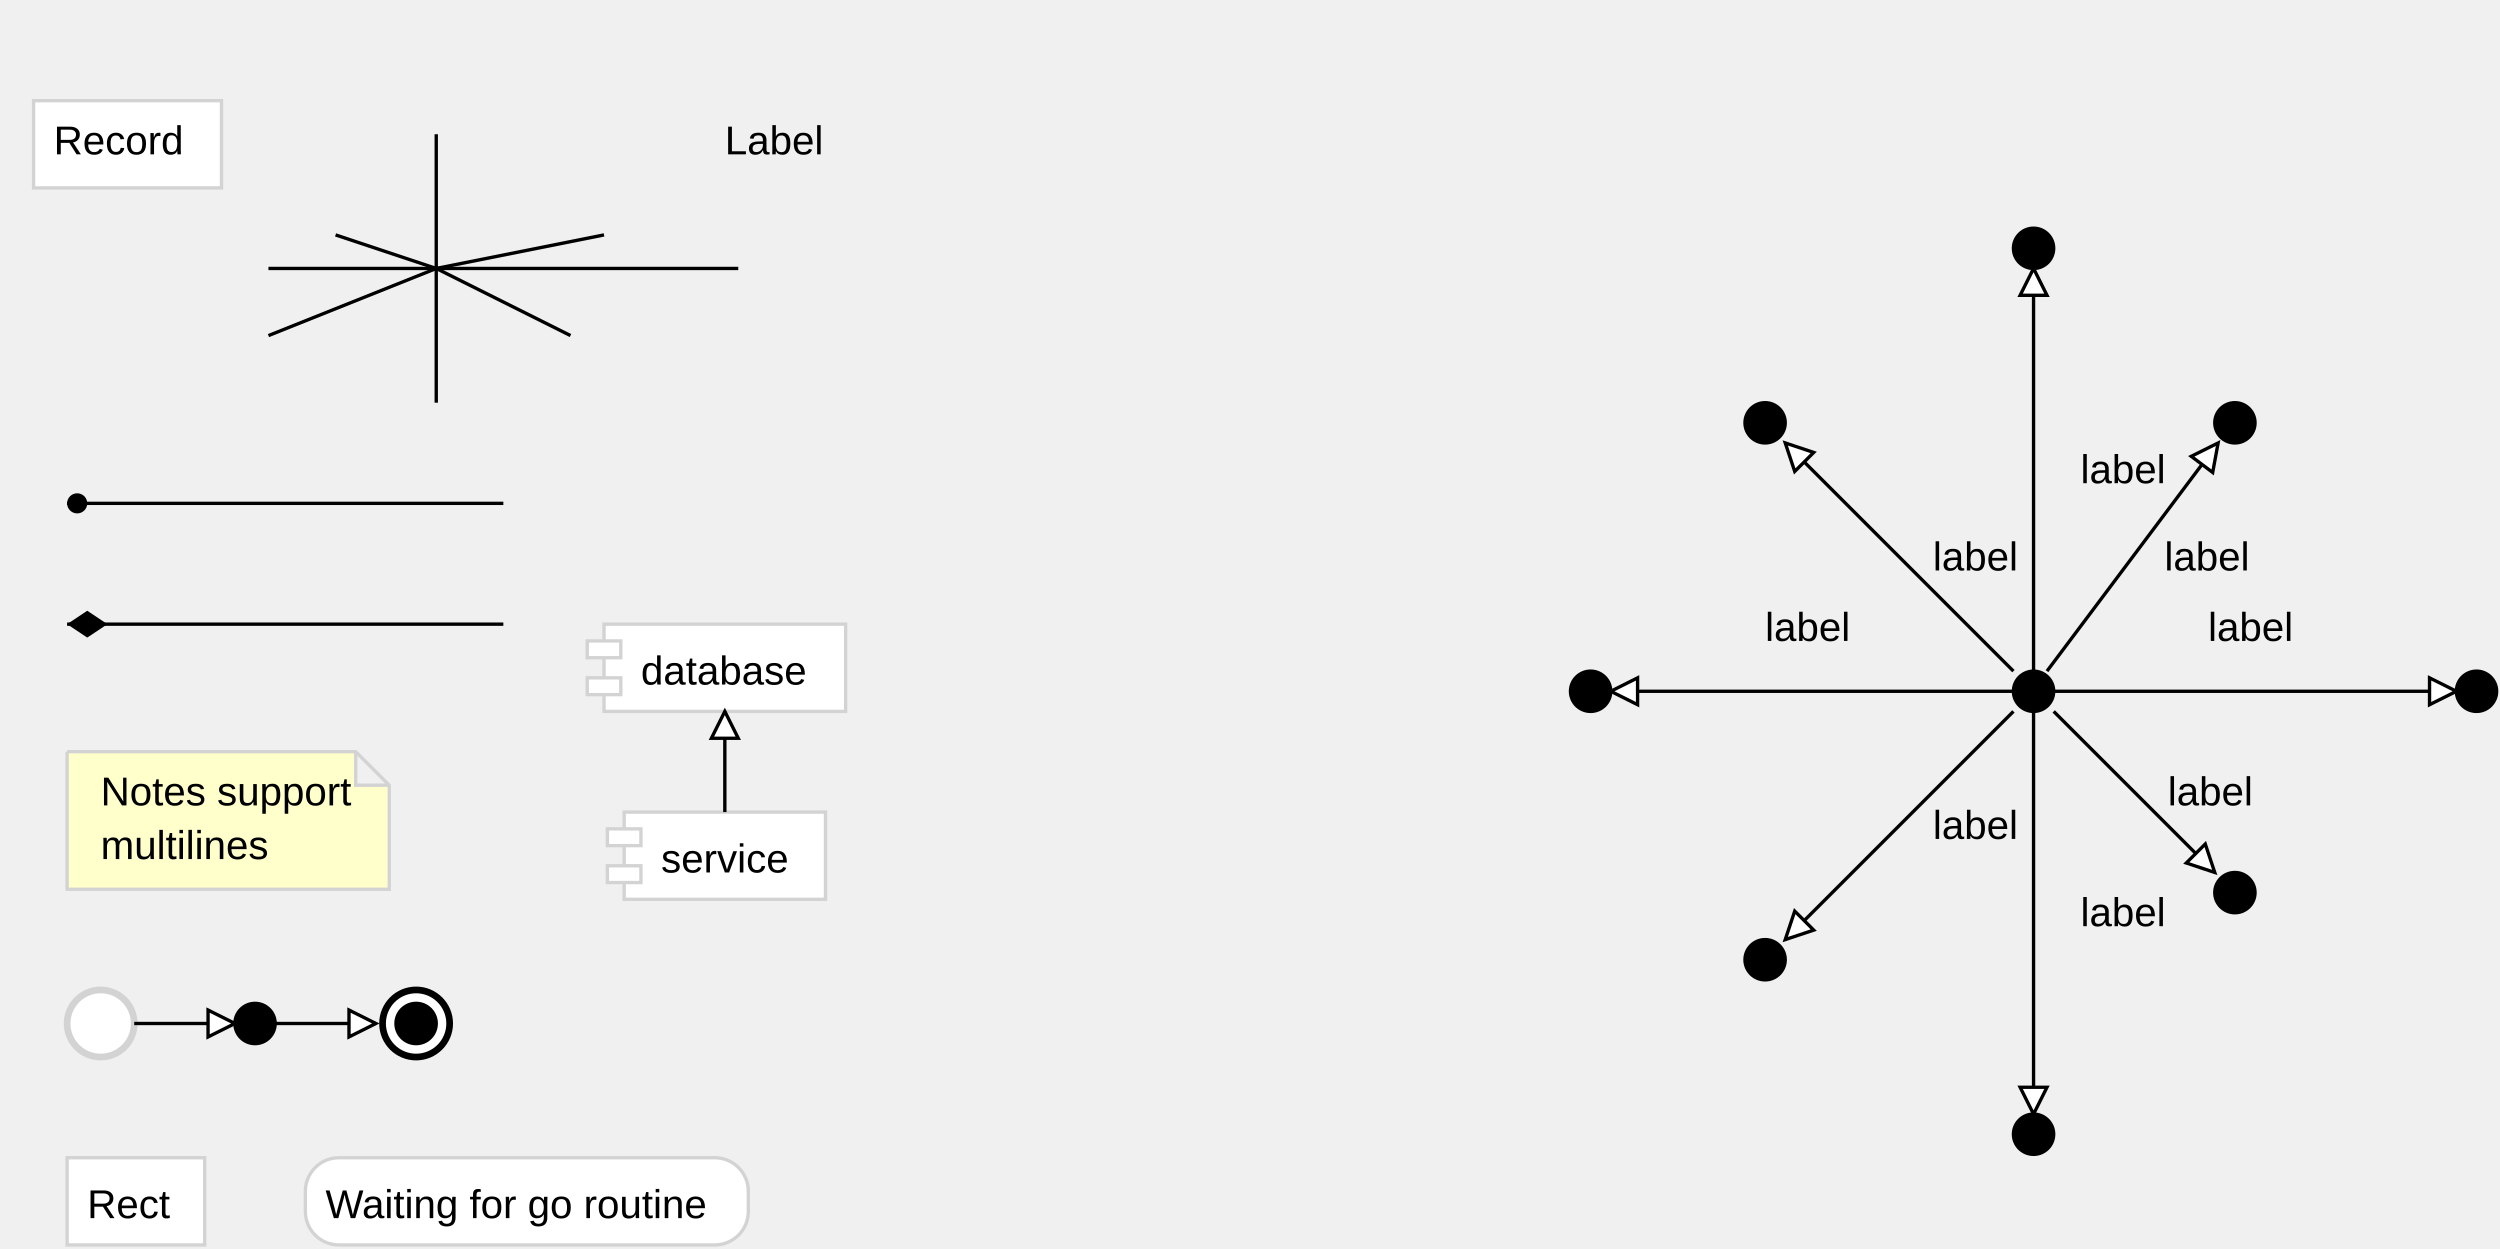
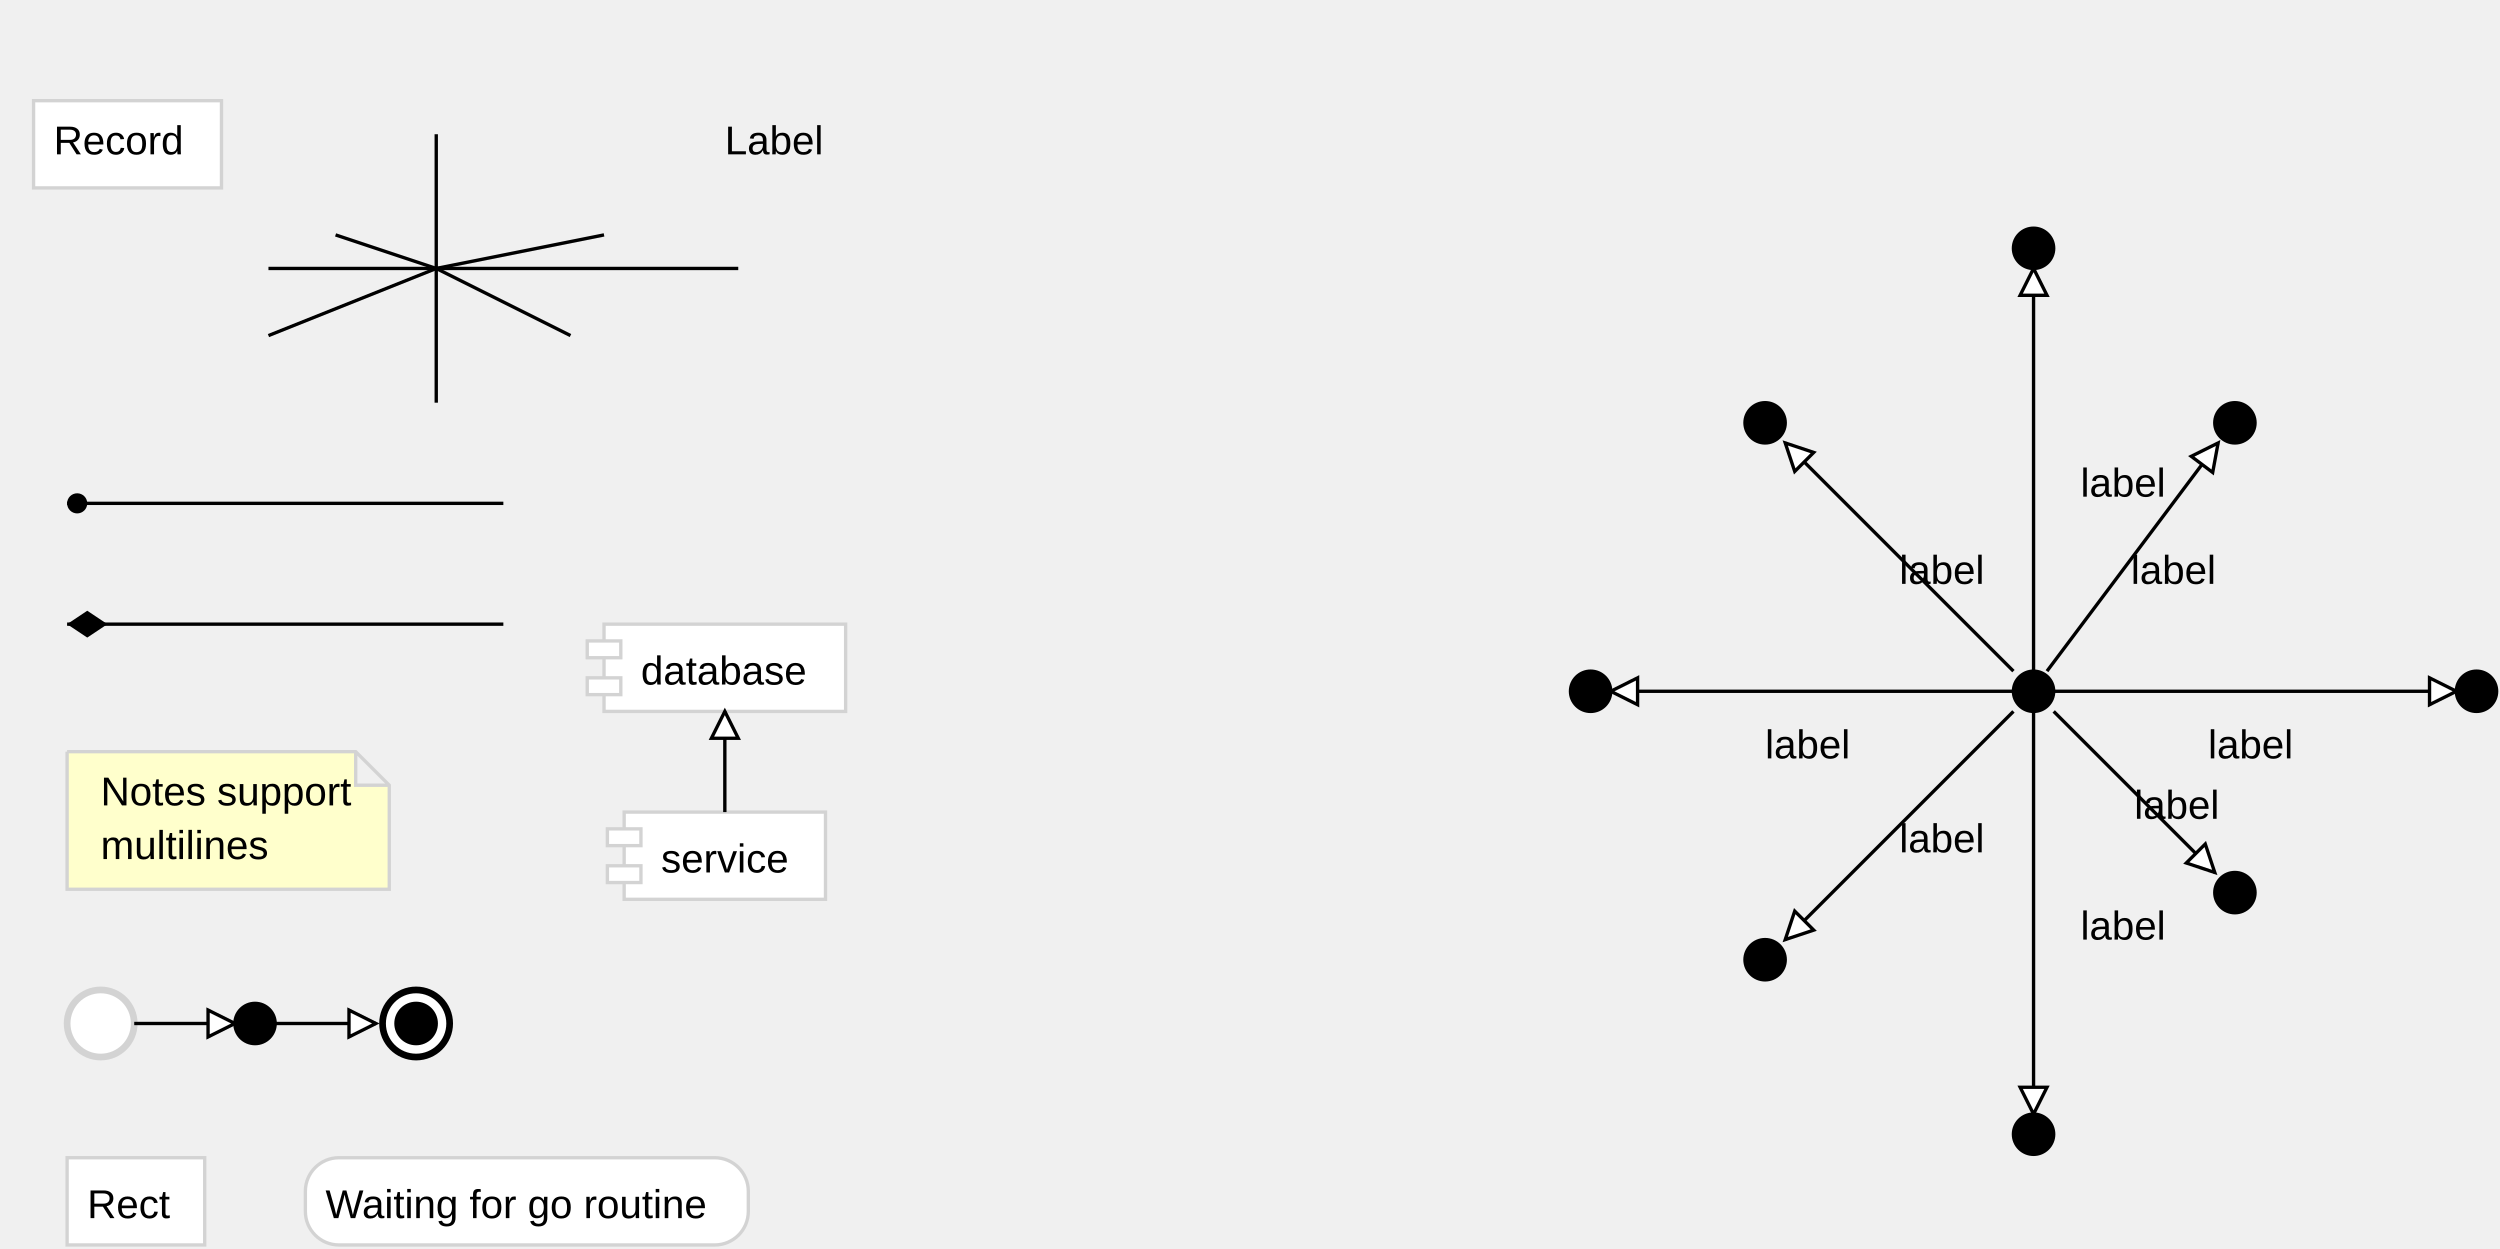
<svg xmlns="http://www.w3.org/2000/svg" font-family="Arial,Helvetica,sans-serif" width="745" height="372">
  <rect stroke="#d3d3d3" fill="#ffffff" x="10" y="30" width="56" height="26" />
  <text font-family="Arial,Helvetica,sans-serif" font-size="12px" x="16" y="46">Record</text>
  <path stroke="black" d="M130,80 L180,70" />
  <path stroke="black" d="M130,80 L100,70" />
  <path stroke="black" d="M130,80 L80,100" />
  <path stroke="black" d="M130,80 L170,100" />
  <path stroke="black" d="M130,80 L220,80" />
  <path stroke="black" d="M130,80 L80,80" />
  <path stroke="black" d="M130,80 L130,40" />
  <path stroke="black" d="M130,80 L130,120" />
  <text font-family="Arial,Helvetica,sans-serif" font-size="12px" x="216" y="46">Label</text>
  <path stroke="black" d="M20,150 L150,150" />
  <g transform="rotate(0 20 150)">
    <circle class="line-tail" cx="23" cy="150" r="3" />\n</g>
  <path stroke="black" d="M20,186 L150,186" />
  <g transform="rotate(0 20 186)">
    <path class="line-tail" d="M20,186 l 6,-4 6,4 -6,4 -6,-4" />
  </g>
  <path stroke="#d3d3d3" fill="#ffffcc" d="M20,224 v 41 h 96 v -31 l -10,-10 L 20,224 M116,234 h -10 v -10" />
  <text font-family="Arial,Helvetica,sans-serif" font-size="12px" x="30" y="240">Notes support</text>
  <text font-family="Arial,Helvetica,sans-serif" font-size="12px" x="30" y="256">multilines</text>
  <circle stroke="#d3d3d3" stroke-width="2" fill="#ffffff" cx="30" cy="305" r="10" />\n
<circle stroke="black" cx="76" cy="305" r="6" />\n
<circle stroke="black" stroke-width="2" fill="#ffffff" cx="124" cy="305" r="10" />\n<circle stroke="black" cx="124" cy="305" r="6" />\n
<path stroke="black" d="M40,305 L70,305" />
  <g transform="rotate(90 70 305)">
    <path stroke="black" fill="#ffffff" d="M66,313 l4,-8 l 4,8 Z" />
  </g>
  <path stroke="black" d="M82,305 L112,305" />
  <g transform="rotate(90 112 305)">
    <path stroke="black" fill="#ffffff" d="M108,313 l4,-8 l 4,8 Z" />
  </g>
  <rect stroke="#d3d3d3" fill="#ffffff" x="180" y="186" width="72" height="26" />
  <rect stroke="#d3d3d3" fill="#ffffff" x="175" y="191" width="10" height="5" />
  <rect stroke="#d3d3d3" fill="#ffffff" x="175" y="202" width="10" height="5" />
  <text font-family="Arial,Helvetica,sans-serif" font-size="12px" x="191" y="204">database</text>
  <rect stroke="#d3d3d3" fill="#ffffff" x="20" y="345" width="41" height="26" />
  <text font-family="Arial,Helvetica,sans-serif" font-size="12px" x="26" y="363">Rect</text>
  <rect stroke="#d3d3d3" fill="#ffffff" rx="10" ry="10" x="91" y="345" width="132" height="26" />
  <text font-family="Arial,Helvetica,sans-serif" font-size="12px" x="97" y="363">Waiting for go routine</text>
  <rect stroke="#d3d3d3" fill="#ffffff" x="186" y="242" width="60" height="26" />
  <rect stroke="#d3d3d3" fill="#ffffff" x="181" y="247" width="10" height="5" />
  <rect stroke="#d3d3d3" fill="#ffffff" x="181" y="258" width="10" height="5" />
  <text font-family="Arial,Helvetica,sans-serif" font-size="12px" x="197" y="260">service</text>
  <path stroke="black" d="M216,242 L216,212" />
  <g transform="rotate(0 216 212)">
    <path stroke="black" fill="#ffffff" d="M212,220 l4,-8 l 4,8 Z" />
  </g>
-   <text font-family="Arial,Helvetica,sans-serif" font-size="12px" x="230" y="231" />
+   <text font-family="Arial,Helvetica,sans-serif" font-size="12px" x="230" y="235" />
  <circle stroke="black" cx="606" cy="206" r="6" />\n
<circle stroke="black" cx="738" cy="206" r="6" />\n
<path stroke="black" d="M612,206 L732,206" />
  <g transform="rotate(90 732 206)">
    <path stroke="black" fill="#ffffff" d="M728,214 l4,-8 l 4,8 Z" />
  </g>
-   <text font-family="Arial,Helvetica,sans-serif" font-size="12px" x="658" y="191">label</text>
+   <text font-family="Arial,Helvetica,sans-serif" font-size="12px" x="658" y="226">label</text>
  <circle stroke="black" cx="666" cy="266" r="6" />\n
<path stroke="black" d="M612,212 L660,260" />
  <g transform="rotate(135 660 260)">
    <path stroke="black" fill="#ffffff" d="M656,268 l4,-8 l 4,8 Z" />
  </g>
-   <text font-family="Arial,Helvetica,sans-serif" font-size="12px" x="646" y="240">label</text>
+   <text font-family="Arial,Helvetica,sans-serif" font-size="12px" x="636" y="244">label</text>
  <circle stroke="black" cx="606" cy="338" r="6" />\n
<path stroke="black" d="M606,212 L606,332" />
  <g transform="rotate(180 606 332)">
    <path stroke="black" fill="#ffffff" d="M602,340 l4,-8 l 4,8 Z" />
  </g>
-   <text font-family="Arial,Helvetica,sans-serif" font-size="12px" x="620" y="276">label</text>
+   <text font-family="Arial,Helvetica,sans-serif" font-size="12px" x="620" y="280">label</text>
  <circle stroke="black" cx="526" cy="286" r="6" />\n
<path stroke="black" d="M600,212 L532,280" />
  <g transform="rotate(225 532 280)">
    <path stroke="black" fill="#ffffff" d="M528,288 l4,-8 l 4,8 Z" />
  </g>
-   <text font-family="Arial,Helvetica,sans-serif" font-size="12px" x="576" y="250">label</text>
+   <text font-family="Arial,Helvetica,sans-serif" font-size="12px" x="566" y="254">label</text>
  <circle stroke="black" cx="474" cy="206" r="6" />\n
<path stroke="black" d="M600,206 L480,206" />
  <g transform="rotate(270 480 206)">
    <path stroke="black" fill="#ffffff" d="M476,214 l4,-8 l 4,8 Z" />
  </g>
-   <text font-family="Arial,Helvetica,sans-serif" font-size="12px" x="526" y="191">label</text>
+   <text font-family="Arial,Helvetica,sans-serif" font-size="12px" x="526" y="226">label</text>
  <circle stroke="black" cx="526" cy="126" r="6" />\n
<path stroke="black" d="M600,200 L532,132" />
  <g transform="rotate(315 532 132)">
    <path stroke="black" fill="#ffffff" d="M528,140 l4,-8 l 4,8 Z" />
  </g>
-   <text font-family="Arial,Helvetica,sans-serif" font-size="12px" x="576" y="170">label</text>
+   <text font-family="Arial,Helvetica,sans-serif" font-size="12px" x="566" y="174">label</text>
  <circle stroke="black" cx="606" cy="74" r="6" />\n
<path stroke="black" d="M606,200 L606,80" />
  <g transform="rotate(0 606 80)">
    <path stroke="black" fill="#ffffff" d="M602,88 l4,-8 l 4,8 Z" />
  </g>
-   <text font-family="Arial,Helvetica,sans-serif" font-size="12px" x="620" y="144">label</text>
+   <text font-family="Arial,Helvetica,sans-serif" font-size="12px" x="620" y="148">label</text>
  <circle stroke="black" cx="666" cy="126" r="6" />\n
<path stroke="black" d="M610,200 L661,132" />
  <g transform="rotate(37 661 132)">
    <path stroke="black" fill="#ffffff" d="M657,140 l4,-8 l 4,8 Z" />
  </g>
-   <text font-family="Arial,Helvetica,sans-serif" font-size="12px" x="645" y="170">label</text>
+   <text font-family="Arial,Helvetica,sans-serif" font-size="12px" x="635" y="174">label</text>
</svg>
